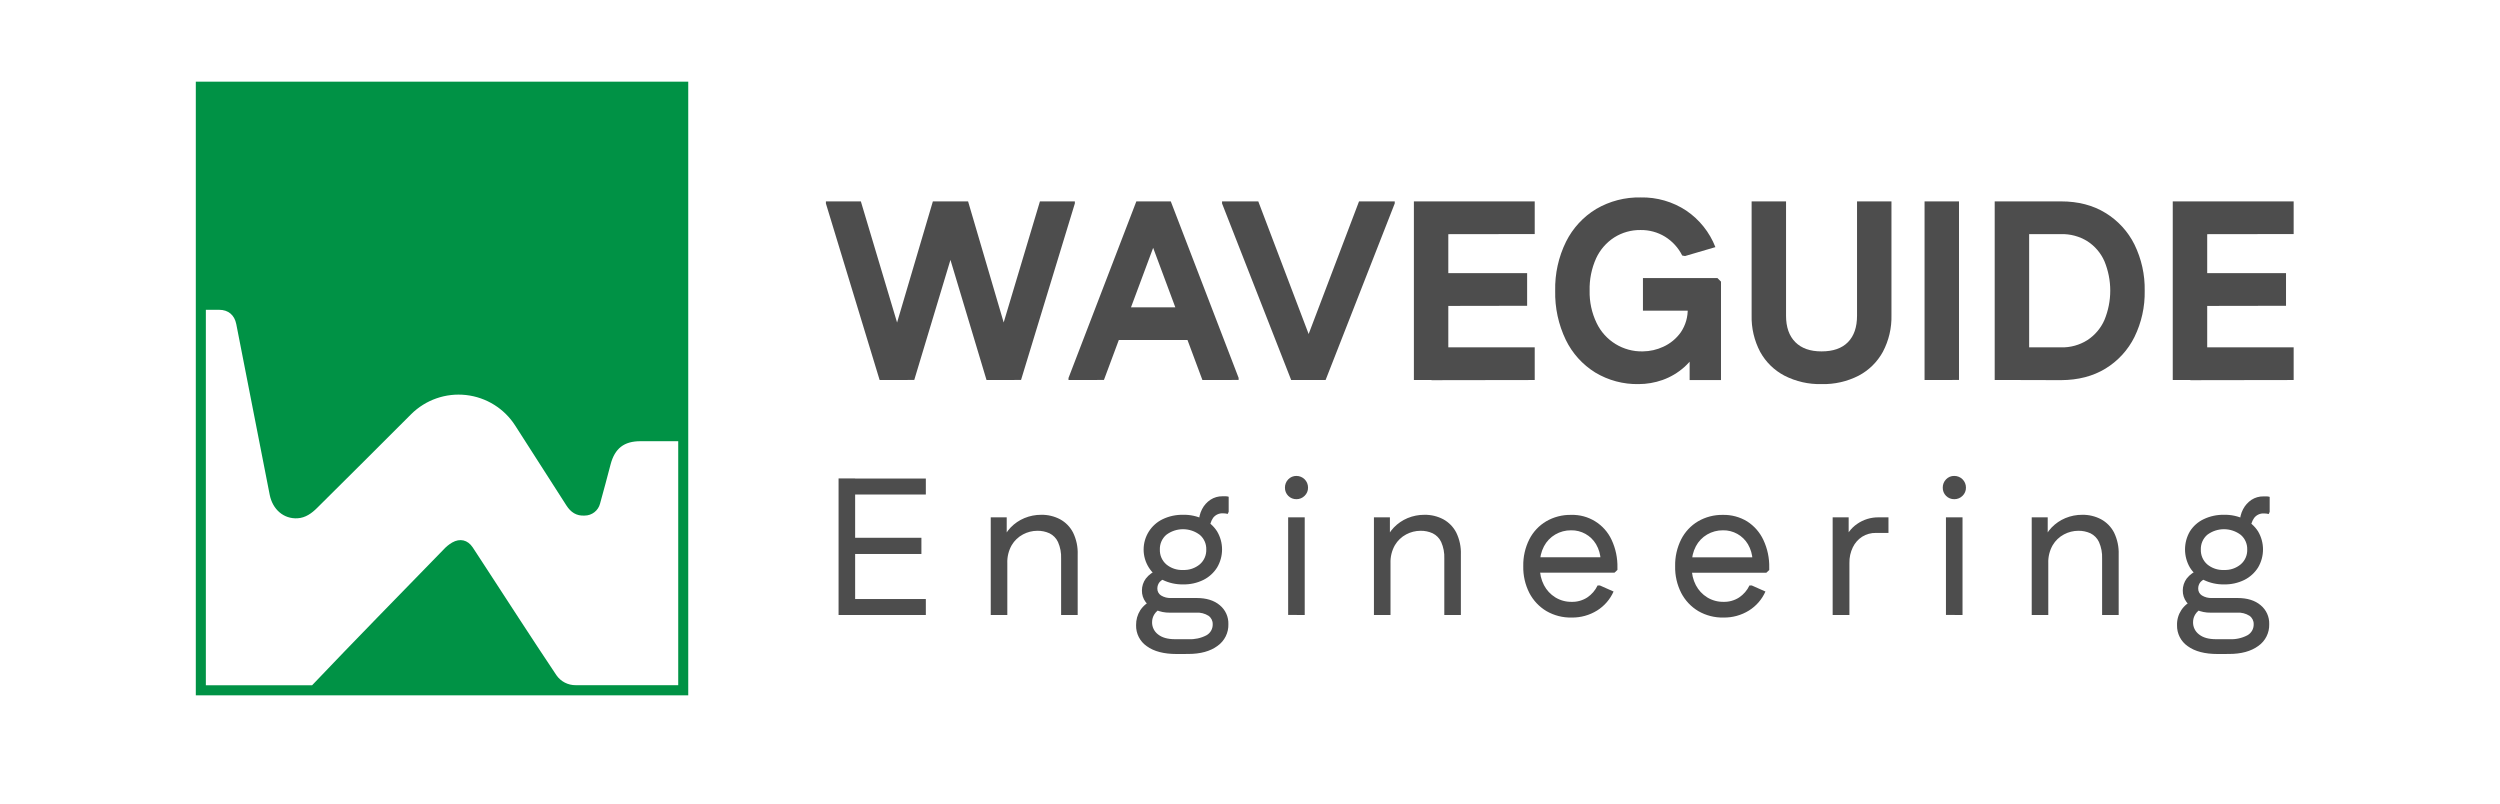
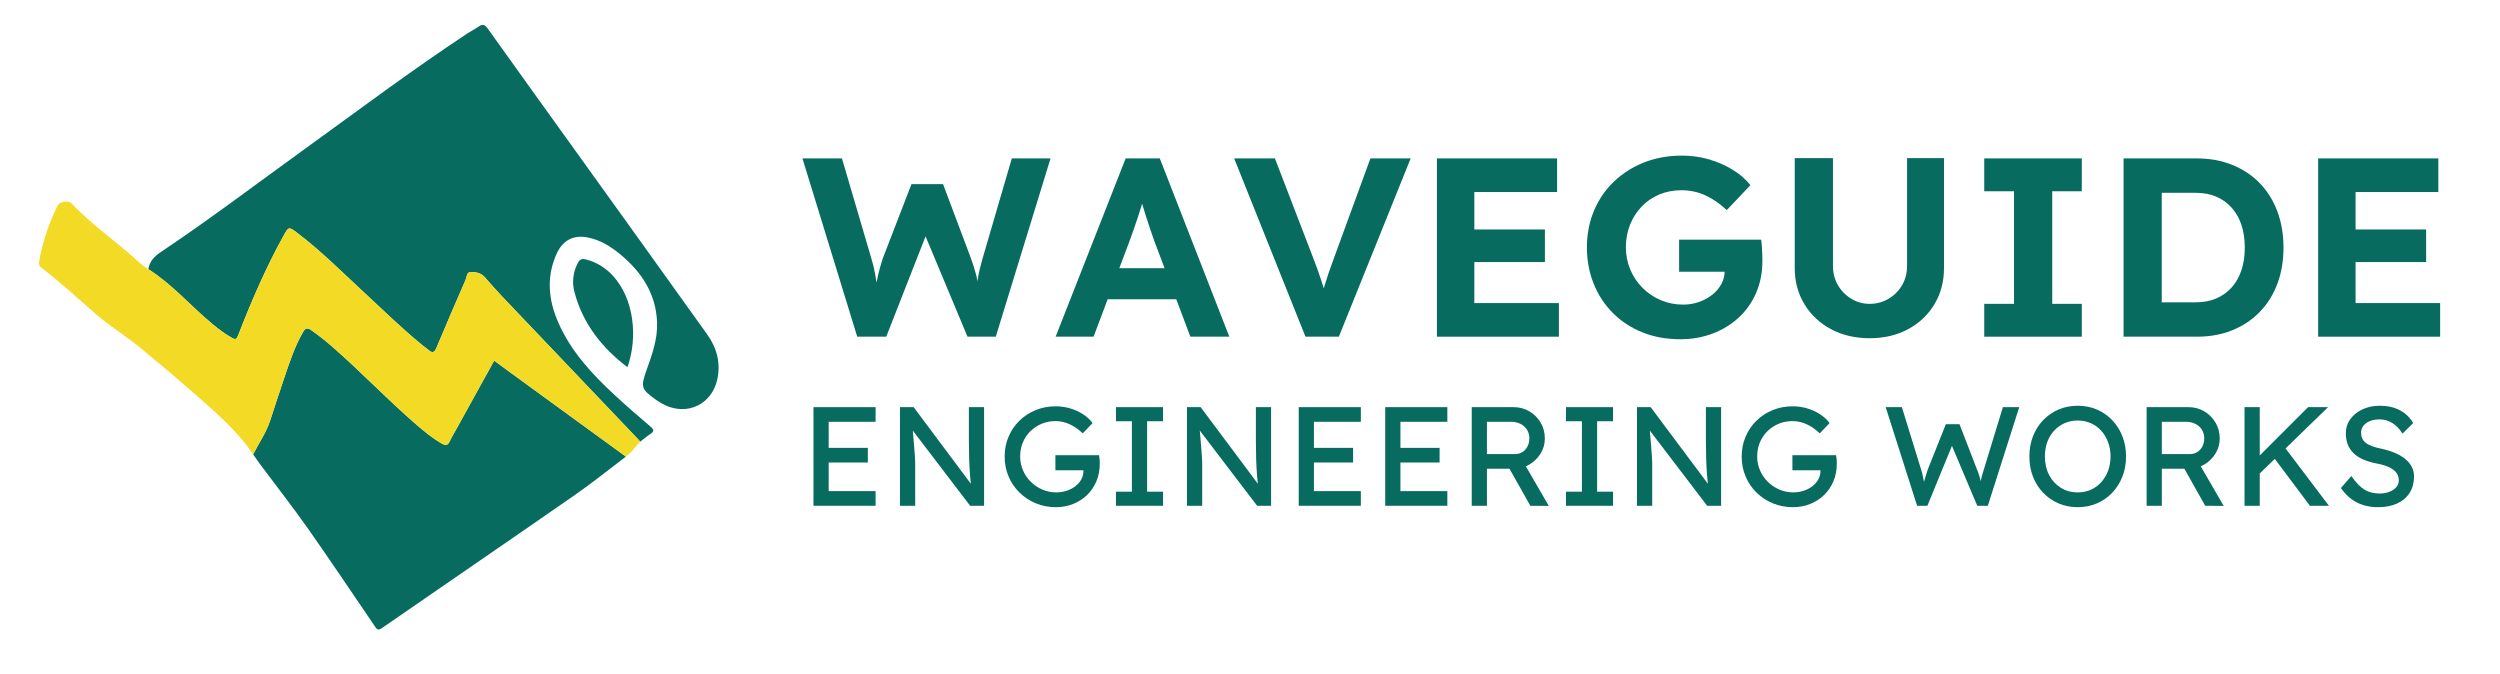
- <svg xmlns="http://www.w3.org/2000/svg" id="Layer_1" data-name="Layer 1" viewBox="0 0 1080 347.04">
-   <defs>
-     <style>.cls-1{fill:#009245;}.cls-2{fill:#4d4d4d;}</style>
-   </defs>
-   <path class="cls-1" d="M84.59,35.29V300.37H297.32V35.29ZM248.72,296a10,10,0,0,1-8.35-4.31l0,0c-10.92-16.31-21.53-32.82-32.26-49.25-1.31-2-2.6-4-3.92-6-2.16-3.22-5.48-4-8.87-2.06a16,16,0,0,0-3.68,3c-19,19.54-38.05,38.93-56.81,58.65H88.93V133.83h5.73c4,0,6.64,2.28,7.41,6.19q7.2,36.84,14.43,73.68c1.26,6.41,6.07,10.55,12.06,10.2,3.39-.2,6.1-2.15,8.42-4.47q20.37-20.2,40.64-40.5a29.05,29.05,0,0,1,45,5c7.33,11.49,14.73,22.94,22.07,34.43,1.86,2.9,4.29,4.59,7.87,4.37a6.88,6.88,0,0,0,6.67-5.2c1.58-5.63,3.06-11.28,4.55-16.93,1.83-6.92,5.82-10,12.89-10,5.44,0,10.88,0,16.32,0V296Z" />
-   <path class="cls-2" d="M380,164.17,356.79,87.91V87h15.1l22.37,74.82.66,2.32Zm0,0,.88-2.32L403,87h15.21l-23.25,77.14Zm46.18,0L403,87h15.21l22,74.82.88,2.32Zm0,0,.66-2.32L449.25,87h15.09v.88l-23.25,76.26Z" />
-   <path class="cls-2" d="M461.59,164.17v-.88L490.9,87h14.88l-1,2.31-27.88,74.83Zm14.1-17.3L479,132.76h39.78l3.31,14.11Zm43.75,17.3L491.56,89.34,490.9,87h14.88l29.31,76.26v.88Z" />
-   <path class="cls-2" d="M557.79,164.17,527.93,87.91V87h15.65L572,161.85l.66,2.32Zm0,0,.88-2.32L587.1,87h15.43v.88l-29.86,76.26Z" />
-   <path class="cls-2" d="M610.8,164.17V87h14.87v77.14Zm7.6-63V87H663v14.11Zm0,31V118h41.32v14.1Zm0,32.07V150.06H663v14.11Z" />
-   <path class="cls-2" d="M707.88,165.93a35,35,0,0,1-18.73-5,34.07,34.07,0,0,1-12.73-14.11,46.6,46.6,0,0,1-4.58-21.21,45.61,45.61,0,0,1,4.69-21.21,34.47,34.47,0,0,1,13-14.11,36.56,36.56,0,0,1,19.23-5A34.43,34.43,0,0,1,728.49,91a33.94,33.94,0,0,1,12.56,15.76l-13.12,3.85-1.21-.22a20.22,20.22,0,0,0-7.44-8.15,19.76,19.76,0,0,0-10.52-2.87,20.75,20.75,0,0,0-11.4,3.2,21.38,21.38,0,0,0-7.83,9,32.1,32.1,0,0,0-2.81,14,30.51,30.51,0,0,0,3,13.94,21.55,21.55,0,0,0,20,12.29,21.37,21.37,0,0,0,8.82-2,18.82,18.82,0,0,0,7.55-6.23,17.39,17.39,0,0,0,3-10.47v-.88l4.07,2H709.75v-14.1h32.18l1.54,1.54v42.54H729.92V148.74h5a31.1,31.1,0,0,1-7.33,9.86,28.47,28.47,0,0,1-9.42,5.57A31.16,31.16,0,0,1,707.88,165.93Z" />
-   <path class="cls-2" d="M786.89,165.93a33.37,33.37,0,0,1-16-3.64A25.41,25.41,0,0,1,760.39,152a32.13,32.13,0,0,1-3.69-15.81V87h14.87V136.4q0,7.38,4,11.4t11.35,4q7.5,0,11.41-4t3.91-11.4V87h14.87v49.15A32.13,32.13,0,0,1,813.39,152a25.41,25.41,0,0,1-10.47,10.3A33.34,33.34,0,0,1,786.89,165.93Z" />
-   <path class="cls-2" d="M831.41,164.17V87h14.88v77.14Z" />
-   <path class="cls-2" d="M861.71,164.17V87h14.88v77.14Zm9.59,0V150.06h19.07a20.28,20.28,0,0,0,11.4-3.14,20.06,20.06,0,0,0,7.33-8.65,33.27,33.27,0,0,0,0-25.45,19.75,19.75,0,0,0-7.33-8.6,20.57,20.57,0,0,0-11.4-3.08H871.3V87h19.07q11.11,0,19.22,5a33.31,33.31,0,0,1,12.51,13.66,43.59,43.59,0,0,1,4.41,19.95,43.51,43.51,0,0,1-4.41,19.94,33.33,33.33,0,0,1-12.51,13.67q-8.1,4.95-19.22,5Z" />
-   <path class="cls-2" d="M938.63,164.17V87h14.88v77.14Zm7.6-63V87h44.63v14.11Zm0,31V118h41.33v14.1Zm0,32.07V150.06h44.63v14.11Z" />
-   <path class="cls-2" d="M362.26,265.68v-59h7.16v59Zm3.7-52.05v-6.9h34v6.9Zm0,25.69v-7h32.09v7Zm0,26.36v-6.9h34v6.9Z" />
-   <path class="cls-2" d="M428,265.68V223.49h6.9v11.87l-2-1.26a15.84,15.84,0,0,1,3.71-6.23,17.72,17.72,0,0,1,5.94-4.05,18.68,18.68,0,0,1,7.28-1.43,16.84,16.84,0,0,1,8.13,1.94,13.59,13.59,0,0,1,5.6,5.73,20,20,0,0,1,2,9.51v26.11h-7.16V241.34a16,16,0,0,0-1.35-7.2,7.89,7.89,0,0,0-3.66-3.75,12.16,12.16,0,0,0-5.26-1.09,13.19,13.19,0,0,0-6.19,1.56,12.36,12.36,0,0,0-4.89,4.67,14.71,14.71,0,0,0-1.89,7.75v22.4Z" />
-   <path class="cls-2" d="M508.3,282.53q-8.25,0-12.88-3.37a10.68,10.68,0,0,1-4.63-9.1,11.64,11.64,0,0,1,1.81-6.44,11.52,11.52,0,0,1,5.34-4.34l3.63,3.62a6.45,6.45,0,0,0-2.87,2.45,6.34,6.34,0,0,0-1,3.45,6.46,6.46,0,0,0,2.57,5.26q2.57,2.07,7.29,2.07h5.89a15.06,15.06,0,0,0,7.67-1.65,5.28,5.28,0,0,0,2.77-4.84,4.27,4.27,0,0,0-1.81-3.62,8.85,8.85,0,0,0-5.34-1.35H505.36a14.72,14.72,0,0,1-6.11-1.22,10.7,10.7,0,0,1-4.34-3.37,8.13,8.13,0,0,1-1.6-5,8.62,8.62,0,0,1,1.69-5.14,11,11,0,0,1,5.22-3.7l4,3.53a5.22,5.22,0,0,0-3.25,1.65,4.42,4.42,0,0,0-1,2.82,3.47,3.47,0,0,0,1.6,3,7.63,7.63,0,0,0,4.38,1.1h11q6.32,0,10,3.11a10.17,10.17,0,0,1,3.71,8.17,11.07,11.07,0,0,1-4.72,9.43c-3.14,2.31-7.36,3.46-12.63,3.46Zm2.78-30.07a19.29,19.29,0,0,1-8.8-1.94,14.56,14.56,0,0,1,0-26.23,19.54,19.54,0,0,1,8.8-1.9,19.15,19.15,0,0,1,8.8,1.9,14.69,14.69,0,0,1,5.9,5.26,15.26,15.26,0,0,1,0,15.62,14.83,14.83,0,0,1-5.9,5.35A18.91,18.91,0,0,1,511.08,252.46Zm0-6.23a10.59,10.59,0,0,0,7.25-2.45,8.11,8.11,0,0,0,2.78-6.4,8,8,0,0,0-2.78-6.31,12,12,0,0,0-14.53,0,8.05,8.05,0,0,0-2.74,6.31,8.14,8.14,0,0,0,2.74,6.4A10.51,10.51,0,0,0,511.08,246.23Zm11.54-17.44-4.71-2.95a12.42,12.42,0,0,1,1.38-5.89,10.88,10.88,0,0,1,3.67-4.09,9.25,9.25,0,0,1,5.14-1.47c.44,0,.94,0,1.47,0a4.15,4.15,0,0,1,1.22.21v6.49l-.42.92a7.43,7.43,0,0,0-2-.25,5,5,0,0,0-4.3,1.94A8.32,8.32,0,0,0,522.62,228.79Z" />
-   <path class="cls-2" d="M560.1,215.65a4.88,4.88,0,0,1-5-5,5,5,0,0,1,1.43-3.58,4.76,4.76,0,0,1,3.54-1.47,5,5,0,0,1,5,5.05,4.73,4.73,0,0,1-1.47,3.54A4.93,4.93,0,0,1,560.1,215.65Zm-3.62,50V223.49h7.16v42.19Z" />
-   <path class="cls-2" d="M593.54,265.68V223.49h6.9v11.87l-2-1.26a15.84,15.84,0,0,1,3.71-6.23,17.78,17.78,0,0,1,5.93-4.05,18.77,18.77,0,0,1,7.29-1.43,16.84,16.84,0,0,1,8.13,1.94,13.64,13.64,0,0,1,5.6,5.73,20,20,0,0,1,2,9.51v26.11h-7.16V241.34a16,16,0,0,0-1.35-7.2,7.94,7.94,0,0,0-3.66-3.75,12.19,12.19,0,0,0-5.26-1.09,13.26,13.26,0,0,0-6.2,1.56,12.34,12.34,0,0,0-4.88,4.67,14.71,14.71,0,0,0-1.89,7.75v22.4Z" />
-   <path class="cls-2" d="M678.94,266.78A20.79,20.79,0,0,1,668.07,264a19.71,19.71,0,0,1-7.37-7.8,24.39,24.39,0,0,1-2.65-11.62A24.71,24.71,0,0,1,660.66,233a19.11,19.11,0,0,1,7.29-7.79,20.61,20.61,0,0,1,10.74-2.78,18.66,18.66,0,0,1,17.52,10.78,26.86,26.86,0,0,1,2.52,12v1l-1.26,1.18H662v-6.65h32.85L691.49,242a14.69,14.69,0,0,0-2-6.91,12.29,12.29,0,0,0-10.78-6,13.32,13.32,0,0,0-6.83,1.81A12.82,12.82,0,0,0,667,236a15.71,15.71,0,0,0-1.77,7.58v1.68a15.8,15.8,0,0,0,1.77,7.54,13.6,13.6,0,0,0,4.88,5.26,13.16,13.16,0,0,0,7.08,1.94,11.89,11.89,0,0,0,6.74-1.9,12.83,12.83,0,0,0,4.46-5.18h1l5.9,2.62a18.54,18.54,0,0,1-7.12,8.21A20.25,20.25,0,0,1,678.94,266.78Z" />
-   <path class="cls-2" d="M744.55,266.78A20.79,20.79,0,0,1,733.68,264a19.71,19.71,0,0,1-7.37-7.8,24.28,24.28,0,0,1-2.65-11.62A24.71,24.71,0,0,1,726.27,233a19.11,19.11,0,0,1,7.29-7.79,20.61,20.61,0,0,1,10.74-2.78,19.34,19.34,0,0,1,10.48,2.82,19.08,19.08,0,0,1,7,8,26.72,26.72,0,0,1,2.53,12v1l-1.26,1.18H727.62v-6.65h32.85L757.1,242a14.69,14.69,0,0,0-2-6.91,12.29,12.29,0,0,0-10.78-6,13.32,13.32,0,0,0-6.83,1.81,12.82,12.82,0,0,0-4.88,5.1,15.71,15.71,0,0,0-1.77,7.58v1.68a15.8,15.8,0,0,0,1.77,7.54,13.6,13.6,0,0,0,4.88,5.26,13.16,13.16,0,0,0,7.08,1.94,11.89,11.89,0,0,0,6.74-1.9,12.83,12.83,0,0,0,4.46-5.18h1l5.9,2.62a18.54,18.54,0,0,1-7.12,8.21A20.25,20.25,0,0,1,744.55,266.78Z" />
-   <path class="cls-2" d="M791.71,265.68V223.49h6.91v11.87l-2-1.26a14.32,14.32,0,0,1,5.64-7.75,15.86,15.86,0,0,1,9.26-2.86h4.3v6.73h-5.39a10.89,10.89,0,0,0-6,1.65,11.28,11.28,0,0,0-4,4.54,14.72,14.72,0,0,0-1.48,6.78v22.49Z" />
-   <path class="cls-2" d="M844.27,215.65a4.88,4.88,0,0,1-5-5,5,5,0,0,1,1.43-3.58,4.73,4.73,0,0,1,3.54-1.47,5,5,0,0,1,5.05,5.05,4.73,4.73,0,0,1-1.47,3.54A4.94,4.94,0,0,1,844.27,215.65Zm-3.62,50V223.49h7.16v42.19Z" />
-   <path class="cls-2" d="M877.7,265.68V223.49h6.91v11.87l-2-1.26a15.82,15.82,0,0,1,3.7-6.23,17.92,17.92,0,0,1,5.94-4.05,18.73,18.73,0,0,1,7.29-1.43,16.84,16.84,0,0,1,8.13,1.94,13.64,13.64,0,0,1,5.6,5.73,20.14,20.14,0,0,1,2,9.51v26.11h-7.16V241.34a16,16,0,0,0-1.35-7.2,7.94,7.94,0,0,0-3.66-3.75,12.2,12.2,0,0,0-5.27-1.09,13.25,13.25,0,0,0-6.19,1.56,12.34,12.34,0,0,0-4.88,4.67,14.62,14.62,0,0,0-1.9,7.75v22.4Z" />
-   <path class="cls-2" d="M958,282.53q-8.25,0-12.89-3.37a10.7,10.7,0,0,1-4.63-9.1,11.21,11.21,0,0,1,7.16-10.78l3.62,3.62a6.43,6.43,0,0,0-2.86,2.45,6.26,6.26,0,0,0-1,3.45,6.43,6.43,0,0,0,2.57,5.26q2.57,2.07,7.28,2.07h5.9a15,15,0,0,0,7.66-1.65,5.29,5.29,0,0,0,2.78-4.84,4.27,4.27,0,0,0-1.81-3.62,8.89,8.89,0,0,0-5.35-1.35H955a14.71,14.71,0,0,1-6.1-1.22,10.63,10.63,0,0,1-4.34-3.37,8.13,8.13,0,0,1-1.6-5,8.68,8.68,0,0,1,1.68-5.14,11.08,11.08,0,0,1,5.22-3.7l4,3.53a5.21,5.21,0,0,0-3.24,1.65,4.37,4.37,0,0,0-1,2.82,3.47,3.47,0,0,0,1.6,3,7.67,7.67,0,0,0,4.38,1.1h11q6.33,0,10,3.11a10.16,10.16,0,0,1,3.7,8.17,11.06,11.06,0,0,1-4.71,9.43q-4.73,3.46-12.64,3.46Zm2.78-30.07a19.26,19.26,0,0,1-8.8-1.94,14.37,14.37,0,0,1-5.94-5.35,15.51,15.51,0,0,1,0-15.62,14.24,14.24,0,0,1,5.94-5.26,19.51,19.51,0,0,1,8.8-1.9,19.18,19.18,0,0,1,8.8,1.9,14.76,14.76,0,0,1,5.9,5.26,15.32,15.32,0,0,1,0,15.62,14.9,14.9,0,0,1-5.9,5.35A18.94,18.94,0,0,1,960.75,252.46Zm0-6.23a10.56,10.56,0,0,0,7.24-2.45,8.08,8.08,0,0,0,2.78-6.4,8,8,0,0,0-2.78-6.31,12,12,0,0,0-14.53,0,8.08,8.08,0,0,0-2.73,6.31,8.16,8.16,0,0,0,2.73,6.4A10.56,10.56,0,0,0,960.75,246.23Zm11.54-17.44-4.72-2.95A12.31,12.31,0,0,1,969,220a10.94,10.94,0,0,1,3.66-4.09,9.27,9.27,0,0,1,5.14-1.47c.45,0,.94,0,1.48,0a4.15,4.15,0,0,1,1.22.21v6.49l-.42.92a7.5,7.5,0,0,0-2-.25,5,5,0,0,0-4.29,1.94A8.26,8.26,0,0,0,972.29,228.79Z" />
+ <svg xmlns="http://www.w3.org/2000/svg" version="1.1" id="Layer_1" x="0px" y="0px" viewBox="0 0 1934.08 520.96" style="enable-background:new 0 0 1934.08 520.96;" xml:space="preserve">
+   <path style="fill:#076C5F;" d="M114.747,208.255c0.964-6.009,4.488-9.804,9.547-13.188c37.921-25.363,74.26-52.949,111.239-79.638  c41.841-30.198,83.094-61.223,126.19-89.652c2.774-1.83,5.805-3.285,8.507-5.208c3.167-2.253,4.91-1.545,7.159,1.613  c21.632,30.382,43.458,60.626,65.219,90.916c34.862,48.524,69.791,97,104.514,145.623c7.433,10.408,10.632,22.16,7.75,34.995  c-4.282,19.068-22.984,28.063-40.645,19.583c-2.387-1.146-4.688-2.551-6.84-4.098c-11.353-8.16-11.863-9.646-7.269-22.651  c4.221-11.948,8.65-23.885,8.226-36.797c-0.737-22.405-11.931-39.355-28.688-53.144c-7.25-5.966-15.195-10.884-24.548-12.821  c-11.274-2.335-19.645,1.925-24.407,12.374c-8.151,17.887-6.511,35.678,1.143,53.204c9.887,22.639,26.357,40.253,44.171,56.727  c8.922,8.251,18.148,16.179,27.386,24.079c2.598,2.221,2.763,3.583-0.171,5.499c-2.778,1.814-5.309,4.006-7.95,6.032  c-0.542-0.627-1.057-1.278-1.627-1.876c-35.125-36.874-70.271-73.729-105.365-110.633c-4.581-4.817-8.928-9.858-13.325-14.848  c-2.945-3.342-7.1-3.959-10.946-3.888c-3.098,0.057-2.928,4.034-3.921,6.301c-7.606,17.36-15.095,34.772-22.409,52.257  c-1.575,3.766-3.21,4.407-6.238,1.696c-1.359-1.217-2.927-2.197-4.345-3.353c-16.658-13.581-31.964-28.654-47.715-43.238  c-16.235-15.033-31.884-30.735-49.623-44.067c-6.292-4.729-6.51-4.683-10.172,1.916c-13.827,24.913-25.088,51.012-35.381,77.537  c-1.166,3.005-2.088,3.415-4.826,1.866c-5.538-3.135-10.555-6.937-15.42-10.987C147.367,236.567,133.21,219.895,114.747,208.255z" />
+   <path style="fill:#076C5F;" d="M484.203,353.236c-13.12,9.919-25.919,20.301-39.417,29.674  c-49.708,34.517-99.671,68.664-149.446,103.085c-3.333,2.305-4.182,0.233-5.567-1.795c-17.156-25.128-34.048-50.442-51.561-75.318  c-11.961-16.991-24.797-33.366-37.221-50.033c-1.785-2.395-3.447-4.881-5.165-7.324c4.378-8.765,10.17-16.805,13.203-26.267  c3.553-11.083,7.245-22.122,10.958-33.153c4.033-11.98,8.005-23.978,14.336-35.039c1.807-3.156,3.384-3.847,6.524-1.623  c5.446,3.857,10.674,7.959,15.704,12.331c22.509,19.561,43.018,41.281,65.608,60.753c6.18,5.328,12.459,10.514,19.6,14.582  c2.857,1.627,4.65,1.63,6.167-1.684c1.658-3.622,3.769-7.038,5.7-10.533c9.491-17.176,18.988-34.349,28.676-51.873  c10.881,7.942,21.463,15.683,32.062,23.399C437.64,319.363,460.923,336.297,484.203,353.236z" />
+   <path style="fill:#F3DA24;" d="M484.203,353.236c-23.28-16.939-46.563-33.872-69.838-50.818  c-10.599-7.717-21.181-15.457-32.062-23.399c-9.688,17.524-19.185,34.697-28.676,51.873c-1.932,3.496-4.042,6.911-5.7,10.533  c-1.517,3.314-3.31,3.311-6.167,1.684c-7.141-4.068-13.42-9.254-19.6-14.582c-22.59-19.472-43.099-41.193-65.608-60.753  c-5.03-4.371-10.258-8.474-15.704-12.331c-3.14-2.223-4.718-1.533-6.524,1.623c-6.331,11.061-10.303,23.059-14.336,35.039  c-3.713,11.031-7.405,22.07-10.958,33.153c-3.033,9.462-8.825,17.502-13.203,26.267c-12.185-18.184-28.662-32.257-44.887-46.515  c-13.865-12.184-28-24.068-42.23-35.825c-11.026-9.109-23.34-16.542-34.199-25.906c-14.107-12.165-27.646-25.003-42.59-36.178  c-1.771-1.325-1.969-2.914-1.632-4.818c2.68-15.165,7.478-29.635,14.394-43.387c1.552-3.085,8.288-4.028,10.652-1.526  c14.565,15.414,31.926,27.608,47.772,41.546c3.728,3.279,7.276,6.833,11.641,9.338c18.462,11.642,32.619,28.314,49.219,42.131  c4.865,4.049,9.882,7.852,15.42,10.987c2.738,1.55,3.659,1.14,4.826-1.866c10.293-26.524,21.554-52.624,35.381-77.537  c3.662-6.599,3.88-6.645,10.172-1.916c17.738,13.333,33.388,29.034,49.623,44.067c15.75,14.584,31.056,29.657,47.715,43.238  c1.418,1.156,2.986,2.136,4.345,3.353c3.029,2.711,4.663,2.07,6.238-1.696c7.314-17.485,14.803-34.897,22.409-52.257  c0.993-2.267,0.823-6.244,3.921-6.301c3.846-0.07,8.002,0.547,10.946,3.888c4.397,4.989,8.744,10.031,13.325,14.848  c35.094,36.904,70.24,73.759,105.365,110.633c0.57,0.599,1.085,1.25,1.627,1.876C491.502,345.464,488.61,350.078,484.203,353.236z" />
+   <path style="fill:#076C5F;" d="M485.394,284.066c-19.894-15.141-34.642-33.852-41.024-58.293c-1.92-7.351-1.07-14.845,2.4-21.874  c1.418-2.873,2.877-4.13,6.511-3.188c8.182,2.121,14.948,6.303,20.632,12.367C490.622,230.907,493.63,261.264,485.394,284.066z" />
+   <g>
+     <path style="fill:#076C5F;" d="M663.171,260.48l-42.364-137.929h30.542l22.659,77.043c1.183,3.812,2.168,7.851,2.956,12.118   c0.788,4.27,1.478,8.245,2.069,11.921c0.591,3.679,1.016,6.57,1.28,8.67h-4.926c1.182-5.646,2.134-10.375,2.856-14.187   c0.721-3.809,1.479-7.158,2.267-10.049c0.788-2.888,1.641-5.714,2.562-8.473l22.068-57.142h24.434l21.478,57.142   c1.443,3.941,2.659,7.718,3.645,11.33c0.985,3.614,1.805,7.062,2.463,10.344c0.656,3.285,1.312,6.57,1.971,9.852l-4.532,0.985   c0.395-2.888,0.721-5.32,0.985-7.291c0.262-1.97,0.459-3.808,0.592-5.517c0.129-1.706,0.326-3.448,0.591-5.222   c0.262-1.773,0.689-3.842,1.28-6.207c0.592-2.365,1.346-5.188,2.267-8.473l22.463-76.846h29.95L770.361,260.48H748.49   l-34.089-81.575l2.956,0.591l-31.724,80.984H663.171z" />
+     <path style="fill:#076C5F;" d="M816.665,260.48l54.187-137.929h26.403l53.792,137.929H920.9l-27.98-74.285   c-0.788-2.232-1.742-4.991-2.856-8.275c-1.118-3.282-2.267-6.764-3.448-10.443c-1.183-3.676-2.267-7.192-3.252-10.542   c-0.984-3.35-1.807-6.075-2.463-8.177l5.32-0.197c-0.788,2.891-1.675,5.945-2.66,9.163c-0.985,3.22-2.038,6.536-3.152,9.95   c-1.118,3.417-2.235,6.7-3.35,9.853c-1.118,3.152-2.201,6.176-3.251,9.063l-27.783,73.891H816.665z M841.887,231.515l9.852-24.039   h62.856l10.049,24.039H841.887z" />
+     <path style="fill:#076C5F;" d="M1009.962,260.48L954.79,122.551h31.527l28.57,74.284c1.577,4.073,2.956,7.719,4.139,10.936   c1.182,3.22,2.198,6.176,3.054,8.867c0.853,2.694,1.675,5.32,2.463,7.882s1.641,5.354,2.562,8.374l-5.911,0.197   c1.183-4.203,2.297-8.045,3.35-11.527c1.05-3.479,2.232-7.158,3.547-11.034c1.312-3.874,2.956-8.439,4.926-13.695l27.192-74.284   h31.132l-55.565,137.929H1009.962z" />
+     <path style="fill:#076C5F;" d="M1111.633,260.48V122.551h93.004v26.009h-64.039v85.91h65.418v26.009H1111.633z M1125.426,202.747   v-25.221h69.753v25.221H1125.426z" />
+     <path style="fill:#076C5F;" d="M1300.003,262.45c-10.772,0-20.56-1.773-29.358-5.32c-8.803-3.547-16.423-8.538-22.857-14.975   c-6.438-6.435-11.397-13.99-14.876-22.66c-3.482-8.67-5.222-18.06-5.222-28.177c0-10.114,1.804-19.507,5.418-28.177   c3.611-8.67,8.734-16.188,15.369-22.561c6.632-6.37,14.415-11.33,23.35-14.877c8.932-3.546,18.719-5.32,29.359-5.32   c7.355,0,14.384,0.985,21.083,2.956c6.7,1.97,12.808,4.664,18.325,8.079c5.518,3.417,10.049,7.358,13.596,11.823l-18.325,19.31   c-5.123-4.858-10.575-8.636-16.354-11.33c-5.782-2.691-12.02-4.04-18.72-4.04c-6.176,0-11.855,1.084-17.044,3.251   c-5.19,2.167-9.723,5.255-13.596,9.261c-3.876,4.009-6.896,8.704-9.063,14.088c-2.168,5.388-3.252,11.231-3.252,17.537   c0,6.176,1.148,11.955,3.448,17.34c2.297,5.388,5.45,10.083,9.458,14.088c4.006,4.009,8.701,7.161,14.089,9.458   c5.385,2.3,11.164,3.448,17.34,3.448c4.335,0,8.438-0.689,12.314-2.069c3.873-1.379,7.291-3.251,10.246-5.616   c2.956-2.365,5.287-5.123,6.995-8.276c1.706-3.153,2.562-6.567,2.562-10.246v-4.729l3.744,5.517h-39.015v-24.827h63.447   c0.262,1.447,0.459,3.22,0.592,5.32c0.129,2.103,0.228,4.138,0.295,6.108c0.065,1.971,0.099,3.615,0.099,4.926   c0,8.935-1.576,17.112-4.729,24.532c-3.153,7.423-7.62,13.827-13.399,19.211c-5.781,5.388-12.546,9.557-20.295,12.512   C1317.275,260.973,1308.935,262.45,1300.003,262.45z" />
+     <path style="fill:#076C5F;" d="M1446.402,261.662c-11.167,0-21.117-2.331-29.852-6.995c-8.738-4.662-15.601-11.099-20.591-19.31   c-4.994-8.208-7.488-17.503-7.488-27.881v-85.122h29.557v83.349c0,5.517,1.28,10.477,3.843,14.876   c2.562,4.403,6.009,7.916,10.344,10.542c4.335,2.629,9.064,3.941,14.188,3.941c5.385,0,10.276-1.312,14.68-3.941   c4.399-2.626,7.882-6.139,10.443-10.542c2.562-4.399,3.842-9.359,3.842-14.876v-83.349h28.571v85.122   c0,10.378-2.463,19.673-7.39,27.881c-4.926,8.211-11.724,14.648-20.394,19.31C1467.485,259.332,1457.565,261.662,1446.402,261.662z   " />
+     <path style="fill:#076C5F;" d="M1535.069,260.48v-25.418h23.054v-87.092h-23.054v-25.418h75.467v25.418h-22.856v87.092h22.856   v25.418H1535.069z" />
+     <path style="fill:#076C5F;" d="M1642.85,260.48V122.551h56.748c9.981,0,19.113,1.675,27.389,5.024   c8.275,3.35,15.369,8.079,21.28,14.187s10.443,13.399,13.596,21.872c3.153,8.473,4.729,17.768,4.729,27.881   c0,10.246-1.576,19.575-4.729,27.98c-3.152,8.408-7.685,15.665-13.596,21.773s-12.974,10.837-21.182,14.187   c-8.211,3.35-17.374,5.024-27.487,5.024H1642.85z M1672.406,238.806l-3.153-4.926h29.359c5.911,0,11.197-0.985,15.862-2.956   c4.661-1.97,8.669-4.828,12.02-8.571c3.35-3.744,5.877-8.208,7.586-13.399c1.705-5.188,2.562-11,2.562-17.438   c0-6.435-0.856-12.248-2.562-17.438c-1.709-5.188-4.236-9.655-7.586-13.399c-3.351-3.744-7.358-6.601-12.02-8.571   c-4.665-1.971-9.951-2.956-15.862-2.956h-29.95l3.744-4.532V238.806z" />
+     <path style="fill:#076C5F;" d="M1793.388,260.48V122.551h93.004v26.009h-64.039v85.91h65.418v26.009H1793.388z M1807.181,202.747   v-25.221h69.753v25.221H1807.181z" />
+     <path style="fill:#076C5F;" d="M629.322,391.282V314.98h48.069v11.336h-36.298v53.629h36.298v11.336H629.322z M634.663,357.818   v-11.336h36.733v11.336H634.663z" />
+     <path style="fill:#076C5F;" d="M696.249,391.282V314.98h10.572l46.653,62.458l-1.744,0.98c-0.51-2.979-0.927-6.431-1.254-10.355   c-0.327-3.924-0.563-8.246-0.708-12.971c-0.146-4.723-0.218-9.737-0.218-15.042V314.98h11.771v76.301h-10.791l-45.89-60.169   l1.199-1.526c0.508,5.523,0.907,10.047,1.199,13.571c0.289,3.525,0.507,6.341,0.653,8.447c0.146,2.109,0.235,3.761,0.272,4.96   c0.036,1.199,0.055,2.199,0.055,2.998v31.719H696.249z" />
+     <path style="fill:#076C5F;" d="M816.805,392.372c-5.523,0-10.683-1-15.479-2.997c-4.796-1.998-9.012-4.777-12.645-8.339   c-3.634-3.56-6.449-7.721-8.447-12.48c-1.999-4.759-2.997-9.901-2.997-15.424c0-5.45,0.998-10.536,2.997-15.26   c1.998-4.723,4.796-8.846,8.394-12.372c3.597-3.524,7.793-6.268,12.59-8.23c4.796-1.962,9.954-2.943,15.478-2.943   c3.851,0,7.611,0.545,11.282,1.635c3.668,1.09,6.993,2.616,9.974,4.578c2.979,1.962,5.412,4.215,7.303,6.758l-7.63,7.957   c-3.271-3.124-6.668-5.486-10.191-7.085c-3.526-1.598-7.104-2.398-10.737-2.398c-3.924,0-7.54,0.691-10.846,2.071   c-3.308,1.381-6.213,3.308-8.72,5.777c-2.507,2.471-4.452,5.36-5.832,8.666c-1.381,3.308-2.07,6.921-2.07,10.846   c0,3.779,0.726,7.357,2.18,10.736c1.453,3.379,3.469,6.341,6.05,8.884c2.578,2.545,5.559,4.542,8.938,5.995   c3.379,1.454,6.958,2.18,10.737,2.18c2.834,0,5.521-0.417,8.065-1.253c2.543-0.835,4.797-2.017,6.759-3.543   c1.962-1.525,3.487-3.287,4.578-5.286c1.09-1.998,1.635-4.124,1.635-6.377v-2.18l1.635,1.525h-23.326V352.15h33.79   c0.146,0.8,0.254,1.581,0.327,2.343c0.072,0.763,0.126,1.49,0.164,2.18c0.035,0.691,0.054,1.362,0.054,2.017   c0,5.014-0.871,9.575-2.615,13.679c-1.744,4.106-4.161,7.649-7.249,10.628c-3.09,2.98-6.687,5.287-10.791,6.922   C826.051,391.554,821.601,392.372,816.805,392.372z" />
+     <path style="fill:#076C5F;" d="M863.347,391.282v-10.9h12.317v-54.5h-12.317v-10.9h36.407v10.9h-12.317v54.5h12.317v10.9H863.347z" />
+     <path style="fill:#076C5F;" d="M918.284,391.282V314.98h10.572l46.653,62.458l-1.744,0.98c-0.51-2.979-0.927-6.431-1.254-10.355   c-0.327-3.924-0.563-8.246-0.708-12.971c-0.146-4.723-0.218-9.737-0.218-15.042V314.98h11.771v76.301h-10.791l-45.89-60.169   l1.199-1.526c0.508,5.523,0.907,10.047,1.199,13.571c0.289,3.525,0.507,6.341,0.653,8.447c0.146,2.109,0.235,3.761,0.272,4.96   c0.036,1.199,0.055,2.199,0.055,2.998v31.719H918.284z" />
+     <path style="fill:#076C5F;" d="M1004.722,391.282V314.98h48.069v11.336h-36.298v53.629h36.298v11.336H1004.722z M1010.062,357.818   v-11.336h36.733v11.336H1010.062z" />
+     <path style="fill:#076C5F;" d="M1071.648,391.282V314.98h48.069v11.336h-36.298v53.629h36.298v11.336H1071.648z M1076.989,357.818   v-11.336h36.733v11.336H1076.989z" />
+     <path style="fill:#076C5F;" d="M1138.575,391.282V314.98h32.482c4.359,0,8.374,1.073,12.044,3.216   c3.669,2.144,6.595,5.051,8.775,8.72c2.18,3.67,3.27,7.793,3.27,12.372c0,4.142-1.09,7.995-3.27,11.554   c-2.181,3.561-5.088,6.414-8.721,8.557c-3.635,2.145-7.668,3.216-12.099,3.216h-20.711v28.667H1138.575z M1150.347,351.278h21.801   c2.106,0,3.995-0.526,5.668-1.581c1.671-1.053,2.979-2.507,3.924-4.36c0.943-1.853,1.417-3.905,1.417-6.158   c0-2.543-0.6-4.777-1.799-6.704c-1.198-1.925-2.871-3.434-5.014-4.524c-2.145-1.09-4.561-1.635-7.249-1.635h-18.748V351.278z    M1183.919,391.282l-19.402-34.444l12.1-2.725l21.582,37.279L1183.919,391.282z" />
+     <path style="fill:#076C5F;" d="M1211.495,391.282v-10.9h12.317v-54.5h-12.317v-10.9h36.407v10.9h-12.317v54.5h12.317v10.9H1211.495   z" />
+     <path style="fill:#076C5F;" d="M1266.433,391.282V314.98h10.572l46.653,62.458l-1.744,0.98c-0.51-2.979-0.927-6.431-1.254-10.355   c-0.327-3.924-0.563-8.246-0.708-12.971c-0.146-4.723-0.218-9.737-0.218-15.042V314.98h11.771v76.301h-10.791l-45.89-60.169   l1.199-1.526c0.508,5.523,0.907,10.047,1.199,13.571c0.289,3.525,0.507,6.341,0.653,8.447c0.146,2.109,0.235,3.761,0.272,4.96   c0.036,1.199,0.055,2.199,0.055,2.998v31.719H1266.433z" />
+     <path style="fill:#076C5F;" d="M1386.988,392.372c-5.523,0-10.683-1-15.479-2.997c-4.796-1.998-9.012-4.777-12.645-8.339   c-3.634-3.56-6.449-7.721-8.447-12.48c-1.999-4.759-2.997-9.901-2.997-15.424c0-5.45,0.998-10.536,2.997-15.26   c1.998-4.723,4.796-8.846,8.394-12.372c3.597-3.524,7.793-6.268,12.59-8.23c4.796-1.962,9.954-2.943,15.478-2.943   c3.851,0,7.611,0.545,11.282,1.635c3.668,1.09,6.993,2.616,9.974,4.578c2.979,1.962,5.412,4.215,7.303,6.758l-7.63,7.957   c-3.271-3.124-6.668-5.486-10.191-7.085c-3.526-1.598-7.104-2.398-10.737-2.398c-3.924,0-7.54,0.691-10.846,2.071   c-3.308,1.381-6.213,3.308-8.72,5.777c-2.507,2.471-4.452,5.36-5.832,8.666c-1.381,3.308-2.07,6.921-2.07,10.846   c0,3.779,0.726,7.357,2.18,10.736c1.453,3.379,3.469,6.341,6.05,8.884c2.578,2.545,5.559,4.542,8.938,5.995   c3.379,1.454,6.958,2.18,10.737,2.18c2.834,0,5.521-0.417,8.065-1.253c2.543-0.835,4.797-2.017,6.759-3.543   c1.962-1.525,3.487-3.287,4.578-5.286c1.09-1.998,1.635-4.124,1.635-6.377v-2.18l1.635,1.525h-23.326V352.15h33.79   c0.146,0.8,0.254,1.581,0.327,2.343c0.072,0.763,0.126,1.49,0.164,2.18c0.035,0.691,0.054,1.362,0.054,2.017   c0,5.014-0.871,9.575-2.615,13.679c-1.744,4.106-4.161,7.649-7.249,10.628c-3.09,2.98-6.687,5.287-10.791,6.922   C1396.234,391.554,1391.784,392.372,1386.988,392.372z" />
+     <path style="fill:#076C5F;" d="M1483.127,391.282l-24.308-76.301h12.535l14.715,47.743c0.581,1.6,1.09,3.488,1.526,5.668   c0.436,2.181,0.854,4.271,1.253,6.268c0.399,2,0.709,3.58,0.927,4.742l-3.161-0.109c1.09-3.851,1.943-6.829,2.562-8.938   c0.617-2.106,1.107-3.723,1.472-4.851c0.363-1.125,0.689-2.088,0.981-2.888l13.734-34.445h10.572l13.299,34.445   c0.726,1.743,1.362,3.471,1.907,5.177c0.545,1.709,1.035,3.417,1.472,5.123c0.436,1.709,0.907,3.507,1.417,5.396l-2.834,0.763   c0.362-1.962,0.635-3.505,0.817-4.633c0.181-1.126,0.344-2.052,0.49-2.779c0.146-0.726,0.29-1.435,0.437-2.126   c0.145-0.689,0.381-1.58,0.708-2.67c0.327-1.091,0.78-2.579,1.362-4.47l14.498-47.416h12.644l-24.307,76.301h-8.176l-20.165-47.743   l0.981,0.436l-19.402,47.307H1483.127z" />
+     <path style="fill:#076C5F;" d="M1607.386,392.372c-5.378,0-10.338-0.98-14.878-2.942c-4.543-1.963-8.503-4.704-11.882-8.23   c-3.379-3.523-5.995-7.665-7.848-12.426c-1.854-4.759-2.779-9.974-2.779-15.642c0-5.668,0.926-10.881,2.779-15.642   c1.853-4.758,4.469-8.9,7.848-12.426c3.379-3.524,7.339-6.268,11.882-8.23c4.54-1.962,9.5-2.943,14.878-2.943   c5.377,0,10.337,0.981,14.879,2.943c4.541,1.962,8.502,4.725,11.882,8.284c3.379,3.562,5.995,7.722,7.848,12.481   c1.854,4.76,2.779,9.938,2.779,15.533c0,5.596-0.926,10.774-2.779,15.532c-1.853,4.761-4.469,8.922-7.848,12.481   c-3.38,3.561-7.341,6.321-11.882,8.284C1617.723,391.391,1612.763,392.372,1607.386,392.372z M1607.386,380.926   c3.706,0,7.103-0.689,10.192-2.07c3.088-1.38,5.758-3.325,8.012-5.832c2.251-2.507,4.014-5.45,5.286-8.829   c1.271-3.379,1.907-7.066,1.907-11.063c0-3.996-0.637-7.685-1.907-11.064c-1.272-3.379-3.035-6.322-5.286-8.829   c-2.254-2.507-4.924-4.45-8.012-5.832c-3.09-1.379-6.486-2.071-10.192-2.071s-7.104,0.691-10.191,2.071   c-3.089,1.381-5.777,3.308-8.065,5.777c-2.289,2.471-4.053,5.396-5.287,8.774c-1.236,3.379-1.853,7.104-1.853,11.173   c0,5.378,1.09,10.155,3.27,14.334s5.178,7.466,8.993,9.864C1598.066,379.728,1602.443,380.926,1607.386,380.926z" />
+     <path style="fill:#076C5F;" d="M1660.688,391.282V314.98h32.482c4.359,0,8.374,1.073,12.044,3.216   c3.669,2.144,6.595,5.051,8.775,8.72c2.18,3.67,3.27,7.793,3.27,12.372c0,4.142-1.09,7.995-3.27,11.554   c-2.181,3.561-5.088,6.414-8.721,8.557c-3.635,2.145-7.668,3.216-12.099,3.216h-20.711v28.667H1660.688z M1672.46,351.278h21.801   c2.106,0,3.995-0.526,5.668-1.581c1.671-1.053,2.979-2.507,3.924-4.36c0.943-1.853,1.417-3.905,1.417-6.158   c0-2.543-0.6-4.777-1.799-6.704c-1.198-1.925-2.871-3.434-5.014-4.524c-2.145-1.09-4.561-1.635-7.249-1.635h-18.748V351.278z    M1706.032,391.282l-19.402-34.444l12.1-2.725l21.582,37.279L1706.032,391.282z" />
+     <path style="fill:#076C5F;" d="M1736.443,391.282V314.98h11.771v76.301H1736.443z M1746.253,368.173l-0.654-13.189l40.004-40.004   h15.479L1746.253,368.173z M1787.02,391.282l-29.212-39.022l8.72-7.521l35.207,46.543H1787.02z" />
+     <path style="fill:#076C5F;" d="M1839.776,392.372c-6.251,0-11.755-1.234-16.514-3.706c-4.761-2.47-8.848-6.176-12.263-11.118   l8.066-9.265c3.56,5.087,6.976,8.61,10.246,10.573c3.27,1.962,7.156,2.942,11.663,2.942c2.761,0,5.268-0.436,7.521-1.308   c2.252-0.872,4.033-2.071,5.342-3.598c1.308-1.525,1.962-3.27,1.962-5.231c0-1.309-0.219-2.543-0.654-3.706   c-0.436-1.162-1.108-2.216-2.017-3.161c-0.909-0.943-2.071-1.815-3.488-2.616c-1.417-0.799-3.07-1.507-4.959-2.126   c-1.891-0.616-4.071-1.144-6.54-1.58c-3.925-0.799-7.341-1.853-10.246-3.161c-2.907-1.308-5.342-2.943-7.304-4.905   s-3.416-4.197-4.359-6.704c-0.945-2.507-1.418-5.322-1.418-8.448c0-4.142,1.162-7.811,3.488-11.009   c2.325-3.197,5.468-5.722,9.429-7.575c3.96-1.853,8.41-2.78,13.353-2.78c5.887,0,11.026,1.145,15.424,3.434   c4.396,2.289,7.865,5.614,10.41,9.974l-8.284,8.175c-2.181-3.56-4.779-6.285-7.794-8.175c-3.017-1.889-6.377-2.834-10.083-2.834   c-2.834,0-5.305,0.436-7.412,1.308c-2.108,0.872-3.76,2.09-4.959,3.651c-1.199,1.563-1.799,3.398-1.799,5.504   c0,1.526,0.29,2.926,0.872,4.197c0.581,1.272,1.472,2.398,2.671,3.379s2.815,1.853,4.851,2.616   c2.033,0.763,4.469,1.436,7.303,2.017c3.996,0.872,7.557,1.98,10.683,3.324c3.123,1.346,5.776,2.926,7.957,4.742   c2.18,1.817,3.832,3.853,4.959,6.104c1.126,2.254,1.689,4.688,1.689,7.304c0,4.869-1.127,9.084-3.379,12.644   c-2.253,3.562-5.45,6.306-9.592,8.229C1850.458,391.408,1845.516,392.372,1839.776,392.372z" />
+   </g>
</svg>
